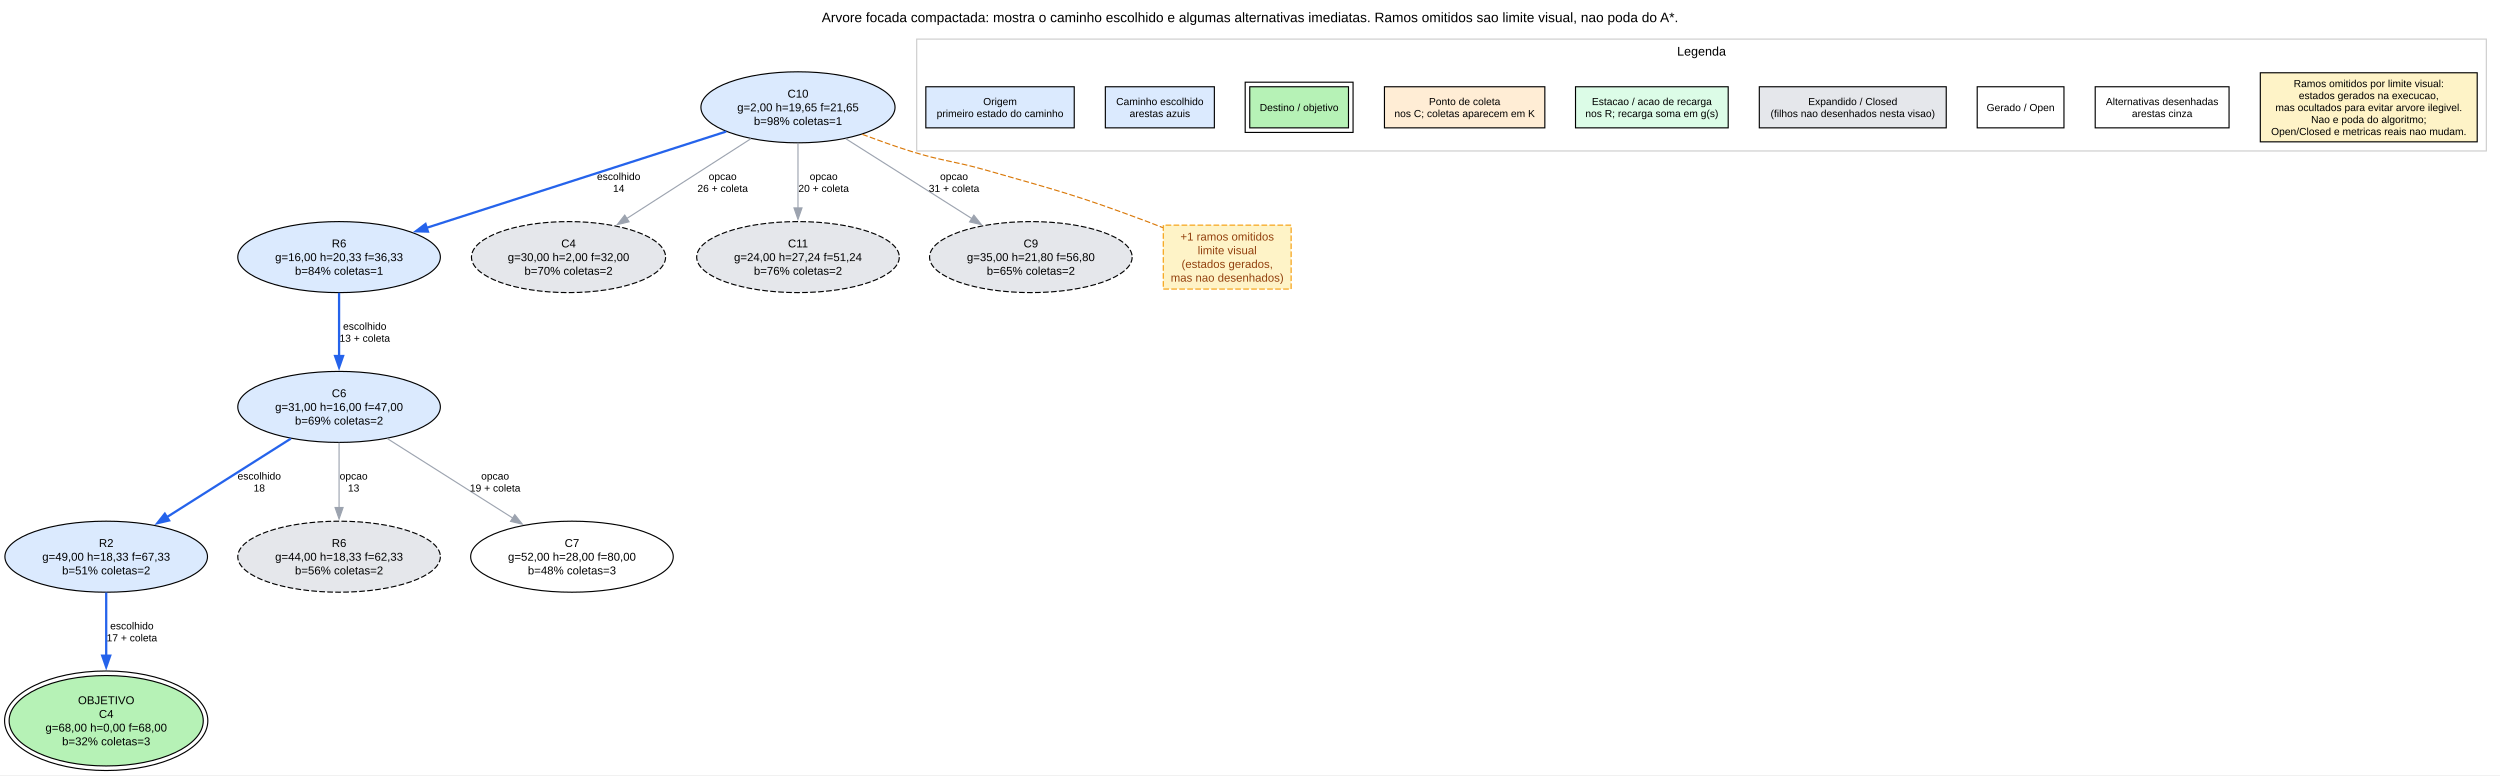
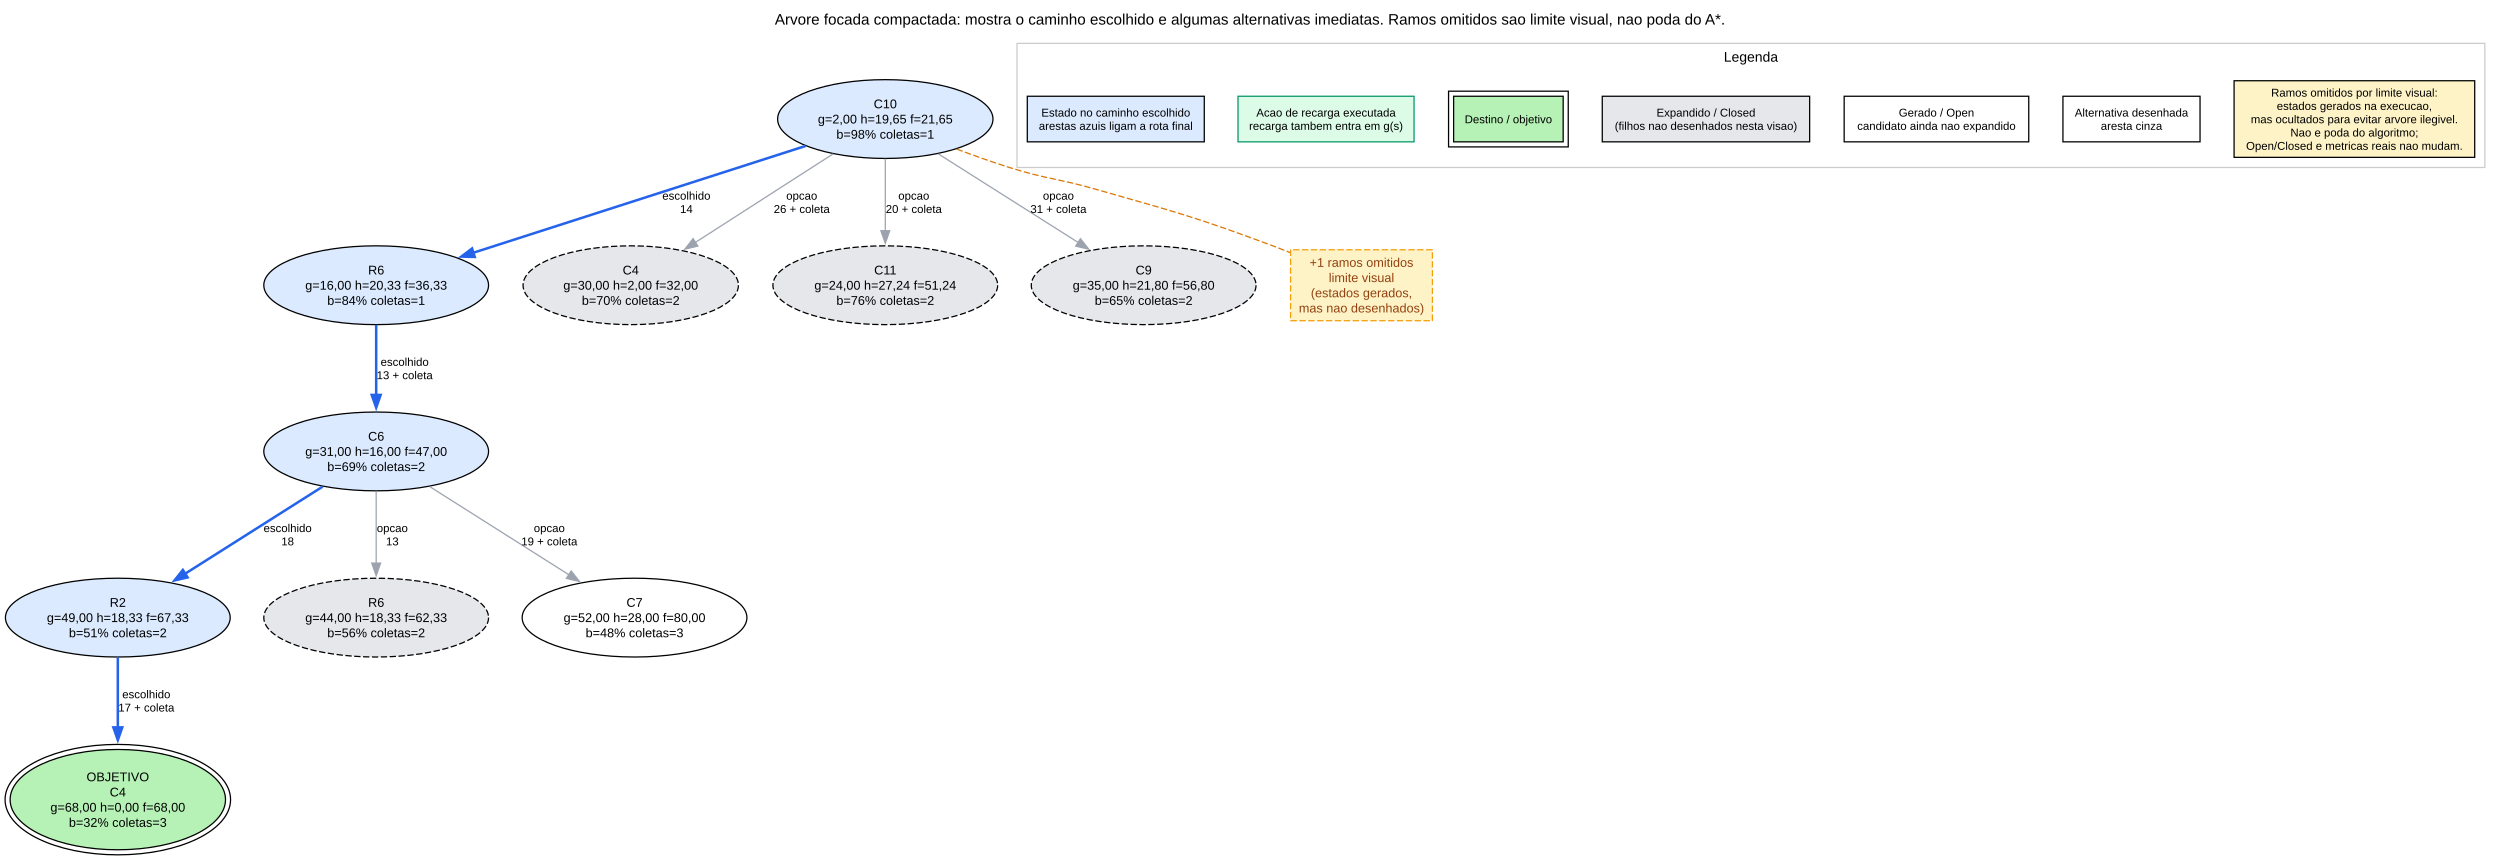
- <svg xmlns="http://www.w3.org/2000/svg" width="2190pt" height="679pt" viewBox="0.00 0.00 2190.00 679.00">
+ <svg xmlns="http://www.w3.org/2000/svg" width="1974pt" height="679pt" viewBox="0.00 0.00 1974.00 679.00">
  <g id="graph0" class="graph" transform="scale(1 1) rotate(0) translate(4 674.98)">
-     <polygon fill="white" stroke="none" points="-4,4 -4,-674.98 2186.03,-674.98 2186.03,4 -4,4" />
-     <text xml:space="preserve" text-anchor="middle" x="1091.01" y="-655.58" font-family="Arial" font-size="12.00">Arvore focada compactada: mostra o caminho escolhido e algumas alternativas imediatas. Ramos omitidos sao limite visual, nao poda do A*.</text>
+     <polygon fill="white" stroke="none" points="-4,4 -4,-674.98 1970.03,-674.98 1970.03,4 -4,4" />
+     <text xml:space="preserve" text-anchor="middle" x="983.01" y="-655.58" font-family="Arial" font-size="12.00">Arvore focada compactada: mostra o caminho escolhido e algumas alternativas imediatas. Ramos omitidos sao limite visual, nao poda do A*.</text>
    <g id="clust1" class="cluster">
-       <polygon fill="none" stroke="#cccccc" points="799.03,-542.73 799.03,-640.73 2174.03,-640.73 2174.03,-542.73 799.03,-542.73" />
-       <text xml:space="preserve" text-anchor="middle" x="1486.53" y="-626.28" font-family="Arial" font-size="11.00">Legenda</text>
+       <polygon fill="none" stroke="#cccccc" points="799.03,-542.73 799.03,-640.73 1958.03,-640.73 1958.03,-542.73 799.03,-542.73" />
+       <text xml:space="preserve" text-anchor="middle" x="1378.53" y="-626.28" font-family="Arial" font-size="11.00">Legenda</text>
    </g>
    <g id="node1" class="node">
      <ellipse fill="#dbeafe" stroke="black" cx="695.03" cy="-580.98" rx="85.03" ry="31.11" />
      <text xml:space="preserve" text-anchor="middle" x="695.03" y="-589.48" font-family="Arial" font-size="10.00">C10</text>
      <text xml:space="preserve" text-anchor="middle" x="695.03" y="-577.48" font-family="Arial" font-size="10.00">g=2,00 h=19,65 f=21,65</text>
      <text xml:space="preserve" text-anchor="middle" x="695.03" y="-565.48" font-family="Arial" font-size="10.00">b=98% coletas=1</text>
    </g>
    <g id="node2" class="node">
      <ellipse fill="#dbeafe" stroke="black" cx="293.03" cy="-449.76" rx="88.74" ry="31.11" />
      <text xml:space="preserve" text-anchor="middle" x="293.03" y="-458.26" font-family="Arial" font-size="10.00">R6</text>
      <text xml:space="preserve" text-anchor="middle" x="293.03" y="-446.26" font-family="Arial" font-size="10.00">g=16,00 h=20,33 f=36,33</text>
      <text xml:space="preserve" text-anchor="middle" x="293.03" y="-434.26" font-family="Arial" font-size="10.00">b=84% coletas=1</text>
    </g>
    <g id="edge1" class="edge">
      <path fill="none" stroke="#2563eb" stroke-width="2" d="M632.22,-559.79C561.31,-537 445.92,-499.91 369.74,-475.42" />
      <polygon fill="#2563eb" stroke="#2563eb" stroke-width="2" points="370.87,-472.1 360.28,-472.38 368.73,-478.77 370.87,-472.1" />
      <text xml:space="preserve" text-anchor="middle" x="537.97" y="-517.32" font-family="Arial" font-size="9.00">escolhido</text>
      <text xml:space="preserve" text-anchor="middle" x="537.97" y="-506.82" font-family="Arial" font-size="9.00">14</text>
    </g>
    <g id="node6" class="node">
      <ellipse fill="#e5e7eb" stroke="black" stroke-dasharray="5,2" cx="494.03" cy="-449.76" rx="85.03" ry="31.11" />
      <text xml:space="preserve" text-anchor="middle" x="494.03" y="-458.26" font-family="Arial" font-size="10.00">C4</text>
      <text xml:space="preserve" text-anchor="middle" x="494.03" y="-446.26" font-family="Arial" font-size="10.00">g=30,00 h=2,00 f=32,00</text>
      <text xml:space="preserve" text-anchor="middle" x="494.03" y="-434.26" font-family="Arial" font-size="10.00">b=70% coletas=2</text>
    </g>
    <g id="edge5" class="edge">
      <path fill="none" stroke="#9ca3af" d="M653.87,-553.52C622.4,-533.29 578.85,-505.29 545.15,-483.63" />
      <polygon fill="#9ca3af" stroke="#9ca3af" points="547.06,-480.69 536.75,-478.23 543.27,-486.58 547.06,-480.69" />
      <text xml:space="preserve" text-anchor="middle" x="629.06" y="-517.32" font-family="Arial" font-size="9.00">opcao</text>
      <text xml:space="preserve" text-anchor="middle" x="629.06" y="-506.82" font-family="Arial" font-size="9.00">26 + coleta</text>
    </g>
    <g id="node7" class="node">
      <ellipse fill="#e5e7eb" stroke="black" stroke-dasharray="5,2" cx="695.03" cy="-449.76" rx="88.74" ry="31.11" />
      <text xml:space="preserve" text-anchor="middle" x="695.03" y="-458.26" font-family="Arial" font-size="10.00">C11</text>
      <text xml:space="preserve" text-anchor="middle" x="695.03" y="-446.26" font-family="Arial" font-size="10.00">g=24,00 h=27,24 f=51,24</text>
      <text xml:space="preserve" text-anchor="middle" x="695.03" y="-434.26" font-family="Arial" font-size="10.00">b=76% coletas=2</text>
    </g>
    <g id="edge6" class="edge">
      <path fill="none" stroke="#9ca3af" d="M695.03,-549.69C695.03,-532.72 695.03,-511.3 695.03,-492.73" />
      <polygon fill="#9ca3af" stroke="#9ca3af" points="698.53,-492.83 695.03,-482.83 691.53,-492.83 698.53,-492.83" />
      <text xml:space="preserve" text-anchor="middle" x="717.53" y="-517.32" font-family="Arial" font-size="9.00">opcao</text>
      <text xml:space="preserve" text-anchor="middle" x="717.53" y="-506.82" font-family="Arial" font-size="9.00">20 + coleta</text>
    </g>
    <g id="node8" class="node">
      <ellipse fill="#e5e7eb" stroke="black" stroke-dasharray="5,2" cx="899.03" cy="-449.76" rx="88.74" ry="31.11" />
      <text xml:space="preserve" text-anchor="middle" x="899.03" y="-458.26" font-family="Arial" font-size="10.00">C9</text>
      <text xml:space="preserve" text-anchor="middle" x="899.03" y="-446.26" font-family="Arial" font-size="10.00">g=35,00 h=21,80 f=56,80</text>
      <text xml:space="preserve" text-anchor="middle" x="899.03" y="-434.26" font-family="Arial" font-size="10.00">b=65% coletas=2</text>
    </g>
    <g id="edge7" class="edge">
      <path fill="none" stroke="#9ca3af" d="M736.8,-553.52C768.88,-533.21 813.32,-505.05 847.59,-483.35" />
      <polygon fill="#9ca3af" stroke="#9ca3af" points="849.11,-486.53 855.68,-478.22 845.36,-480.61 849.11,-486.53" />
      <text xml:space="preserve" text-anchor="middle" x="831.74" y="-517.32" font-family="Arial" font-size="9.00">opcao</text>
      <text xml:space="preserve" text-anchor="middle" x="831.74" y="-506.82" font-family="Arial" font-size="9.00">31 + coleta</text>
    </g>
    <g id="node9" class="node">
      <polygon fill="#fef3c7" stroke="#f59e0b" stroke-dasharray="5,2" points="1127.03,-477.76 1015.03,-477.76 1015.03,-421.76 1127.03,-421.76 1127.03,-477.76" />
      <text xml:space="preserve" text-anchor="middle" x="1071.03" y="-464.26" font-family="Arial" font-size="10.00" fill="#92400e">+1 ramos omitidos</text>
      <text xml:space="preserve" text-anchor="middle" x="1071.03" y="-452.26" font-family="Arial" font-size="10.00" fill="#92400e">limite visual</text>
      <text xml:space="preserve" text-anchor="middle" x="1071.03" y="-440.26" font-family="Arial" font-size="10.00" fill="#92400e">(estados gerados,</text>
      <text xml:space="preserve" text-anchor="middle" x="1071.03" y="-428.26" font-family="Arial" font-size="10.00" fill="#92400e">mas nao desenhados)</text>
    </g>
    <g id="edge8" class="edge">
      <path fill="none" stroke="#d97706" stroke-dasharray="5,2" d="M751.38,-557.28C764.91,-552.19 779.4,-547.02 793.03,-542.73 822.32,-533.52 830.5,-534.29 860.03,-525.87 923.29,-507.84 939.41,-503.9 1001.03,-480.87 1005.49,-479.21 1010.08,-477.41 1014.68,-475.56" />
    </g>
    <g id="node3" class="node">
      <ellipse fill="#dbeafe" stroke="black" cx="293.03" cy="-318.53" rx="88.74" ry="31.11" />
      <text xml:space="preserve" text-anchor="middle" x="293.03" y="-327.03" font-family="Arial" font-size="10.00">C6</text>
      <text xml:space="preserve" text-anchor="middle" x="293.03" y="-315.03" font-family="Arial" font-size="10.00">g=31,00 h=16,00 f=47,00</text>
      <text xml:space="preserve" text-anchor="middle" x="293.03" y="-303.03" font-family="Arial" font-size="10.00">b=69% coletas=2</text>
    </g>
    <g id="edge2" class="edge">
      <path fill="none" stroke="#2563eb" stroke-width="2" d="M293.03,-418.46C293.03,-401.97 293.03,-381.29 293.03,-363.1" />
      <polygon fill="#2563eb" stroke="#2563eb" stroke-width="2" points="296.53,-363.12 293.03,-353.12 289.53,-363.12 296.53,-363.12" />
      <text xml:space="preserve" text-anchor="middle" x="315.53" y="-386.1" font-family="Arial" font-size="9.00">escolhido</text>
      <text xml:space="preserve" text-anchor="middle" x="315.53" y="-375.6" font-family="Arial" font-size="9.00">13 + coleta</text>
    </g>
    <g id="node4" class="node">
      <ellipse fill="#dbeafe" stroke="black" cx="89.03" cy="-187.31" rx="88.74" ry="31.11" />
      <text xml:space="preserve" text-anchor="middle" x="89.03" y="-195.81" font-family="Arial" font-size="10.00">R2</text>
      <text xml:space="preserve" text-anchor="middle" x="89.03" y="-183.81" font-family="Arial" font-size="10.00">g=49,00 h=18,33 f=67,33</text>
      <text xml:space="preserve" text-anchor="middle" x="89.03" y="-171.81" font-family="Arial" font-size="10.00">b=51% coletas=2</text>
    </g>
    <g id="edge3" class="edge">
      <path fill="none" stroke="#2563eb" stroke-width="2" d="M250.76,-290.76C219.17,-270.75 175.77,-243.26 141.89,-221.79" />
      <polygon fill="#2563eb" stroke="#2563eb" stroke-width="2" points="144.12,-219.06 133.8,-216.67 140.38,-224.98 144.12,-219.06" />
      <text xml:space="preserve" text-anchor="middle" x="223.12" y="-254.87" font-family="Arial" font-size="9.00">escolhido</text>
      <text xml:space="preserve" text-anchor="middle" x="223.12" y="-244.37" font-family="Arial" font-size="9.00">18</text>
    </g>
    <g id="node10" class="node">
      <ellipse fill="#e5e7eb" stroke="black" stroke-dasharray="5,2" cx="293.03" cy="-187.31" rx="88.74" ry="31.11" />
      <text xml:space="preserve" text-anchor="middle" x="293.03" y="-195.81" font-family="Arial" font-size="10.00">R6</text>
      <text xml:space="preserve" text-anchor="middle" x="293.03" y="-183.81" font-family="Arial" font-size="10.00">g=44,00 h=18,33 f=62,33</text>
      <text xml:space="preserve" text-anchor="middle" x="293.03" y="-171.81" font-family="Arial" font-size="10.00">b=56% coletas=2</text>
    </g>
    <g id="edge9" class="edge">
      <path fill="none" stroke="#9ca3af" d="M293.03,-287.24C293.03,-270.27 293.03,-248.85 293.03,-230.28" />
      <polygon fill="#9ca3af" stroke="#9ca3af" points="296.53,-230.38 293.03,-220.38 289.53,-230.38 296.53,-230.38" />
      <text xml:space="preserve" text-anchor="middle" x="305.78" y="-254.87" font-family="Arial" font-size="9.00">opcao</text>
      <text xml:space="preserve" text-anchor="middle" x="305.78" y="-244.37" font-family="Arial" font-size="9.00">13</text>
    </g>
    <g id="node11" class="node">
      <ellipse fill="white" stroke="black" cx="497.03" cy="-187.31" rx="88.74" ry="31.11" />
      <text xml:space="preserve" text-anchor="middle" x="497.03" y="-195.81" font-family="Arial" font-size="10.00">C7</text>
      <text xml:space="preserve" text-anchor="middle" x="497.03" y="-183.81" font-family="Arial" font-size="10.00">g=52,00 h=28,00 f=80,00</text>
      <text xml:space="preserve" text-anchor="middle" x="497.03" y="-171.81" font-family="Arial" font-size="10.00">b=48% coletas=3</text>
    </g>
    <g id="edge10" class="edge">
      <path fill="none" stroke="#9ca3af" d="M335.3,-290.76C367.3,-270.49 411.42,-242.54 445.49,-220.96" />
      <polygon fill="#9ca3af" stroke="#9ca3af" points="446.96,-224.17 453.54,-215.86 443.22,-218.25 446.96,-224.17" />
      <text xml:space="preserve" text-anchor="middle" x="429.74" y="-254.87" font-family="Arial" font-size="9.00">opcao</text>
      <text xml:space="preserve" text-anchor="middle" x="429.74" y="-244.37" font-family="Arial" font-size="9.00">19 + coleta</text>
    </g>
    <g id="node5" class="node">
      <ellipse fill="#b6f2b6" stroke="black" cx="89.03" cy="-43.6" rx="85.03" ry="39.6" />
      <ellipse fill="none" stroke="black" cx="89.03" cy="-43.6" rx="89.03" ry="43.6" />
      <text xml:space="preserve" text-anchor="middle" x="89.03" y="-58.1" font-family="Arial" font-size="10.00">OBJETIVO</text>
      <text xml:space="preserve" text-anchor="middle" x="89.03" y="-46.1" font-family="Arial" font-size="10.00">C4</text>
      <text xml:space="preserve" text-anchor="middle" x="89.03" y="-34.1" font-family="Arial" font-size="10.00">g=68,00 h=0,00 f=68,00</text>
      <text xml:space="preserve" text-anchor="middle" x="89.03" y="-22.1" font-family="Arial" font-size="10.00">b=32% coletas=3</text>
    </g>
    <g id="edge4" class="edge">
      <path fill="none" stroke="#2563eb" stroke-width="2" d="M89.03,-155.91C89.03,-139.72 89.03,-119.29 89.03,-100.37" />
      <polygon fill="#2563eb" stroke="#2563eb" stroke-width="2" points="92.53,-100.61 89.03,-90.61 85.53,-100.61 92.53,-100.61" />
      <text xml:space="preserve" text-anchor="middle" x="111.53" y="-123.65" font-family="Arial" font-size="9.00">escolhido</text>
      <text xml:space="preserve" text-anchor="middle" x="111.53" y="-113.15" font-family="Arial" font-size="9.00">17 + coleta</text>
    </g>
    <g id="node12" class="node">
-       <polygon fill="#dbeafe" stroke="black" points="937.03,-598.98 807.03,-598.98 807.03,-562.98 937.03,-562.98 937.03,-598.98" />
-       <text xml:space="preserve" text-anchor="middle" x="872.03" y="-582.93" font-family="Arial" font-size="9.00">Origem</text>
-       <text xml:space="preserve" text-anchor="middle" x="872.03" y="-572.43" font-family="Arial" font-size="9.00">primeiro estado do caminho</text>
+       <polygon fill="#dbeafe" stroke="black" points="946.9,-598.98 807.15,-598.98 807.15,-562.98 946.9,-562.98 946.9,-598.98" />
+       <text xml:space="preserve" text-anchor="middle" x="877.03" y="-582.93" font-family="Arial" font-size="9.00">Estado no caminho escolhido</text>
+       <text xml:space="preserve" text-anchor="middle" x="877.03" y="-572.43" font-family="Arial" font-size="9.00">arestas azuis ligam a rota final</text>
    </g>
    <g id="node13" class="node">
-       <polygon fill="#dbeafe" stroke="black" points="1059.78,-598.98 964.28,-598.98 964.28,-562.98 1059.78,-562.98 1059.78,-598.98" />
-       <text xml:space="preserve" text-anchor="middle" x="1012.03" y="-582.93" font-family="Arial" font-size="9.00">Caminho escolhido</text>
-       <text xml:space="preserve" text-anchor="middle" x="1012.03" y="-572.43" font-family="Arial" font-size="9.00">arestas azuis</text>
+       <polygon fill="#dcfce7" stroke="#059669" points="1112.53,-598.98 973.53,-598.98 973.53,-562.98 1112.53,-562.98 1112.53,-598.98" />
+       <text xml:space="preserve" text-anchor="middle" x="1043.03" y="-582.93" font-family="Arial" font-size="9.00">Acao de recarga executada</text>
+       <text xml:space="preserve" text-anchor="middle" x="1043.03" y="-572.43" font-family="Arial" font-size="9.00">recarga tambem entra em g(s)</text>
    </g>
    <g id="node14" class="node">
-       <polygon fill="#b6f2b6" stroke="black" points="1177.28,-598.98 1090.78,-598.98 1090.78,-562.98 1177.28,-562.98 1177.28,-598.98" />
-       <polygon fill="none" stroke="black" points="1181.28,-602.98 1086.78,-602.98 1086.78,-558.98 1181.28,-558.98 1181.28,-602.98" />
-       <text xml:space="preserve" text-anchor="middle" x="1134.03" y="-577.68" font-family="Arial" font-size="9.00">Destino / objetivo</text>
+       <polygon fill="#b6f2b6" stroke="black" points="1230.28,-598.98 1143.78,-598.98 1143.78,-562.98 1230.28,-562.98 1230.28,-598.98" />
+       <polygon fill="none" stroke="black" points="1234.28,-602.98 1139.78,-602.98 1139.78,-558.98 1234.28,-558.98 1234.28,-602.98" />
+       <text xml:space="preserve" text-anchor="middle" x="1187.03" y="-577.68" font-family="Arial" font-size="9.00">Destino / objetivo</text>
    </g>
    <g id="node15" class="node">
-       <polygon fill="#ffedd5" stroke="black" points="1349.28,-598.98 1208.78,-598.98 1208.78,-562.98 1349.28,-562.98 1349.28,-598.98" />
-       <text xml:space="preserve" text-anchor="middle" x="1279.03" y="-582.93" font-family="Arial" font-size="9.00">Ponto de coleta</text>
-       <text xml:space="preserve" text-anchor="middle" x="1279.03" y="-572.43" font-family="Arial" font-size="9.00">nos C; coletas aparecem em K</text>
+       <polygon fill="#e5e7eb" stroke="black" points="1424.9,-598.98 1261.15,-598.98 1261.15,-562.98 1424.9,-562.98 1424.9,-598.98" />
+       <text xml:space="preserve" text-anchor="middle" x="1343.03" y="-582.93" font-family="Arial" font-size="9.00">Expandido / Closed</text>
+       <text xml:space="preserve" text-anchor="middle" x="1343.03" y="-572.43" font-family="Arial" font-size="9.00">(filhos nao desenhados nesta visao)</text>
    </g>
    <g id="node16" class="node">
-       <polygon fill="#dcfce7" stroke="black" points="1509.9,-598.98 1376.15,-598.98 1376.15,-562.98 1509.9,-562.98 1509.9,-598.98" />
-       <text xml:space="preserve" text-anchor="middle" x="1443.03" y="-582.93" font-family="Arial" font-size="9.00">Estacao / acao de recarga</text>
-       <text xml:space="preserve" text-anchor="middle" x="1443.03" y="-572.43" font-family="Arial" font-size="9.00">nos R; recarga soma em g(s)</text>
+       <polygon fill="white" stroke="black" points="1597.9,-598.98 1452.15,-598.98 1452.15,-562.98 1597.9,-562.98 1597.9,-598.98" />
+       <text xml:space="preserve" text-anchor="middle" x="1525.03" y="-582.93" font-family="Arial" font-size="9.00">Gerado / Open</text>
+       <text xml:space="preserve" text-anchor="middle" x="1525.03" y="-572.43" font-family="Arial" font-size="9.00">candidato ainda nao expandido</text>
    </g>
    <g id="node17" class="node">
-       <polygon fill="#e5e7eb" stroke="black" points="1700.9,-598.98 1537.15,-598.98 1537.15,-562.98 1700.9,-562.98 1700.9,-598.98" />
-       <text xml:space="preserve" text-anchor="middle" x="1619.03" y="-582.93" font-family="Arial" font-size="9.00">Expandido / Closed</text>
-       <text xml:space="preserve" text-anchor="middle" x="1619.03" y="-572.43" font-family="Arial" font-size="9.00">(filhos nao desenhados nesta visao)</text>
+       <polygon fill="white" stroke="black" points="1733.15,-598.98 1624.9,-598.98 1624.9,-562.98 1733.15,-562.98 1733.15,-598.98" />
+       <text xml:space="preserve" text-anchor="middle" x="1679.03" y="-582.93" font-family="Arial" font-size="9.00">Alternativa desenhada</text>
+       <text xml:space="preserve" text-anchor="middle" x="1679.03" y="-572.43" font-family="Arial" font-size="9.00">aresta cinza</text>
    </g>
    <g id="node18" class="node">
-       <polygon fill="white" stroke="black" points="1804.03,-598.98 1728.03,-598.98 1728.03,-562.98 1804.03,-562.98 1804.03,-598.98" />
-       <text xml:space="preserve" text-anchor="middle" x="1766.03" y="-577.68" font-family="Arial" font-size="9.00">Gerado / Open</text>
-     </g>
-     <g id="node19" class="node">
-       <polygon fill="white" stroke="black" points="1948.65,-598.98 1831.4,-598.98 1831.4,-562.98 1948.65,-562.98 1948.65,-598.98" />
-       <text xml:space="preserve" text-anchor="middle" x="1890.03" y="-582.93" font-family="Arial" font-size="9.00">Alternativas desenhadas</text>
-       <text xml:space="preserve" text-anchor="middle" x="1890.03" y="-572.43" font-family="Arial" font-size="9.00">arestas cinza</text>
-     </g>
-     <g id="node20" class="node">
-       <polygon fill="#fef3c7" stroke="black" points="2166.03,-611.23 1976.03,-611.23 1976.03,-550.73 2166.03,-550.73 2166.03,-611.23" />
-       <text xml:space="preserve" text-anchor="middle" x="2071.03" y="-598.68" font-family="Arial" font-size="9.00">Ramos omitidos por limite visual:</text>
-       <text xml:space="preserve" text-anchor="middle" x="2071.03" y="-588.18" font-family="Arial" font-size="9.00">estados gerados na execucao,</text>
-       <text xml:space="preserve" text-anchor="middle" x="2071.03" y="-577.68" font-family="Arial" font-size="9.00">mas ocultados para evitar arvore ilegivel.</text>
-       <text xml:space="preserve" text-anchor="middle" x="2071.03" y="-567.18" font-family="Arial" font-size="9.00">Nao e poda do algoritmo;</text>
-       <text xml:space="preserve" text-anchor="middle" x="2071.03" y="-556.68" font-family="Arial" font-size="9.00">Open/Closed e metricas reais nao mudam.</text>
+       <polygon fill="#fef3c7" stroke="black" points="1950.03,-611.23 1760.03,-611.23 1760.03,-550.73 1950.03,-550.73 1950.03,-611.23" />
+       <text xml:space="preserve" text-anchor="middle" x="1855.03" y="-598.68" font-family="Arial" font-size="9.00">Ramos omitidos por limite visual:</text>
+       <text xml:space="preserve" text-anchor="middle" x="1855.03" y="-588.18" font-family="Arial" font-size="9.00">estados gerados na execucao,</text>
+       <text xml:space="preserve" text-anchor="middle" x="1855.03" y="-577.68" font-family="Arial" font-size="9.00">mas ocultados para evitar arvore ilegivel.</text>
+       <text xml:space="preserve" text-anchor="middle" x="1855.03" y="-567.18" font-family="Arial" font-size="9.00">Nao e poda do algoritmo;</text>
+       <text xml:space="preserve" text-anchor="middle" x="1855.03" y="-556.68" font-family="Arial" font-size="9.00">Open/Closed e metricas reais nao mudam.</text>
    </g>
  </g>
</svg>
